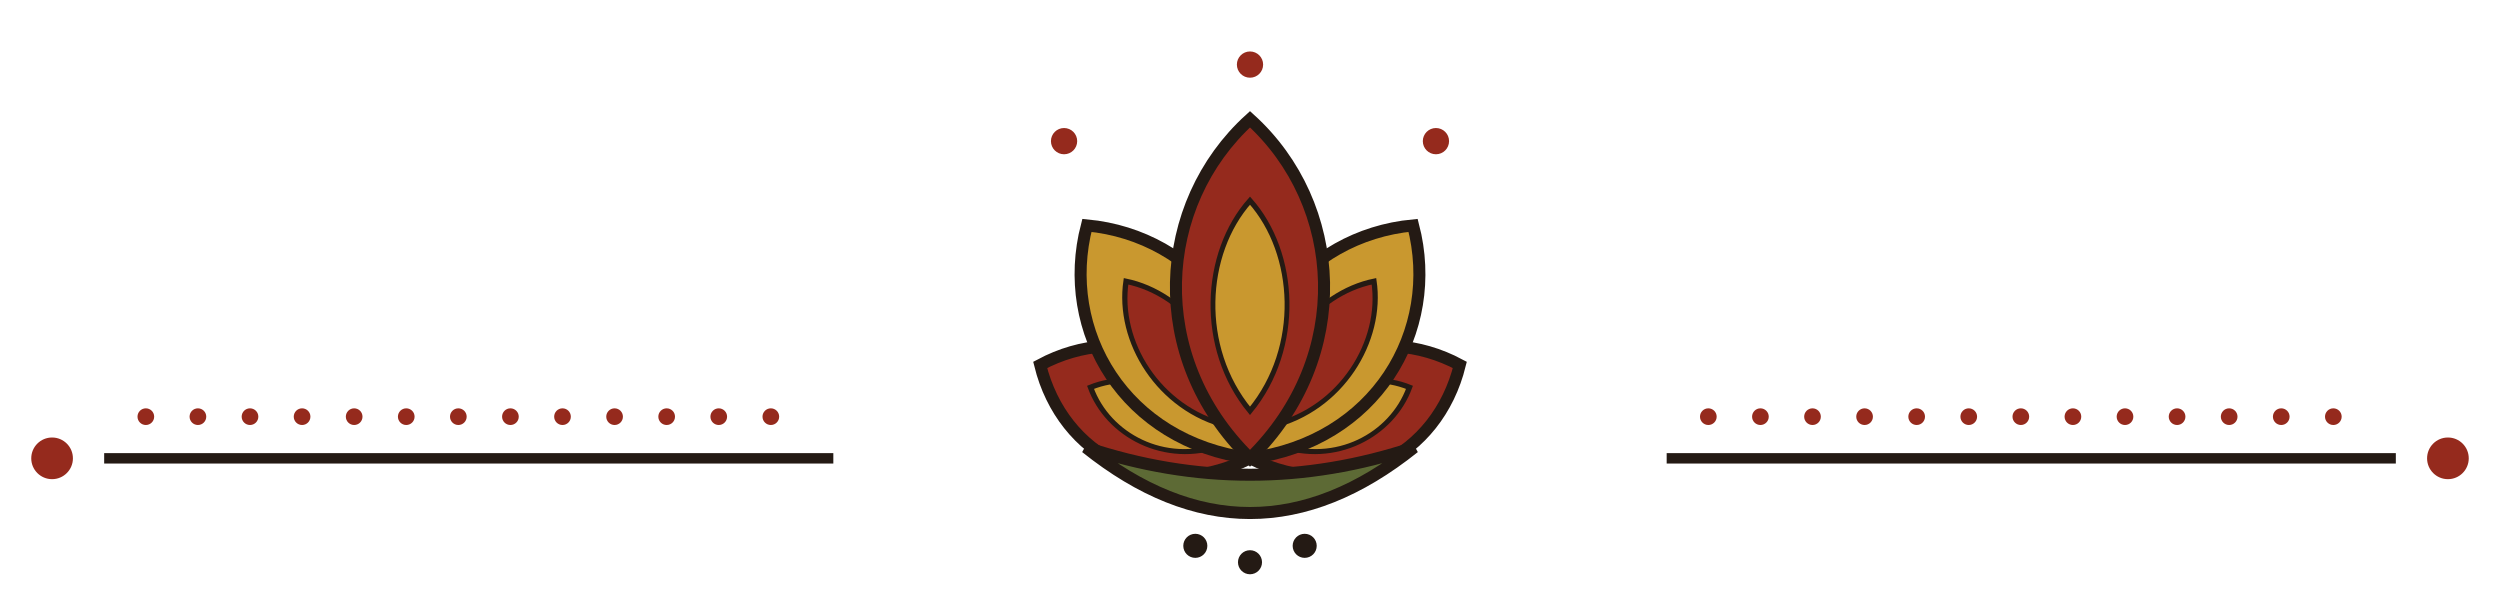
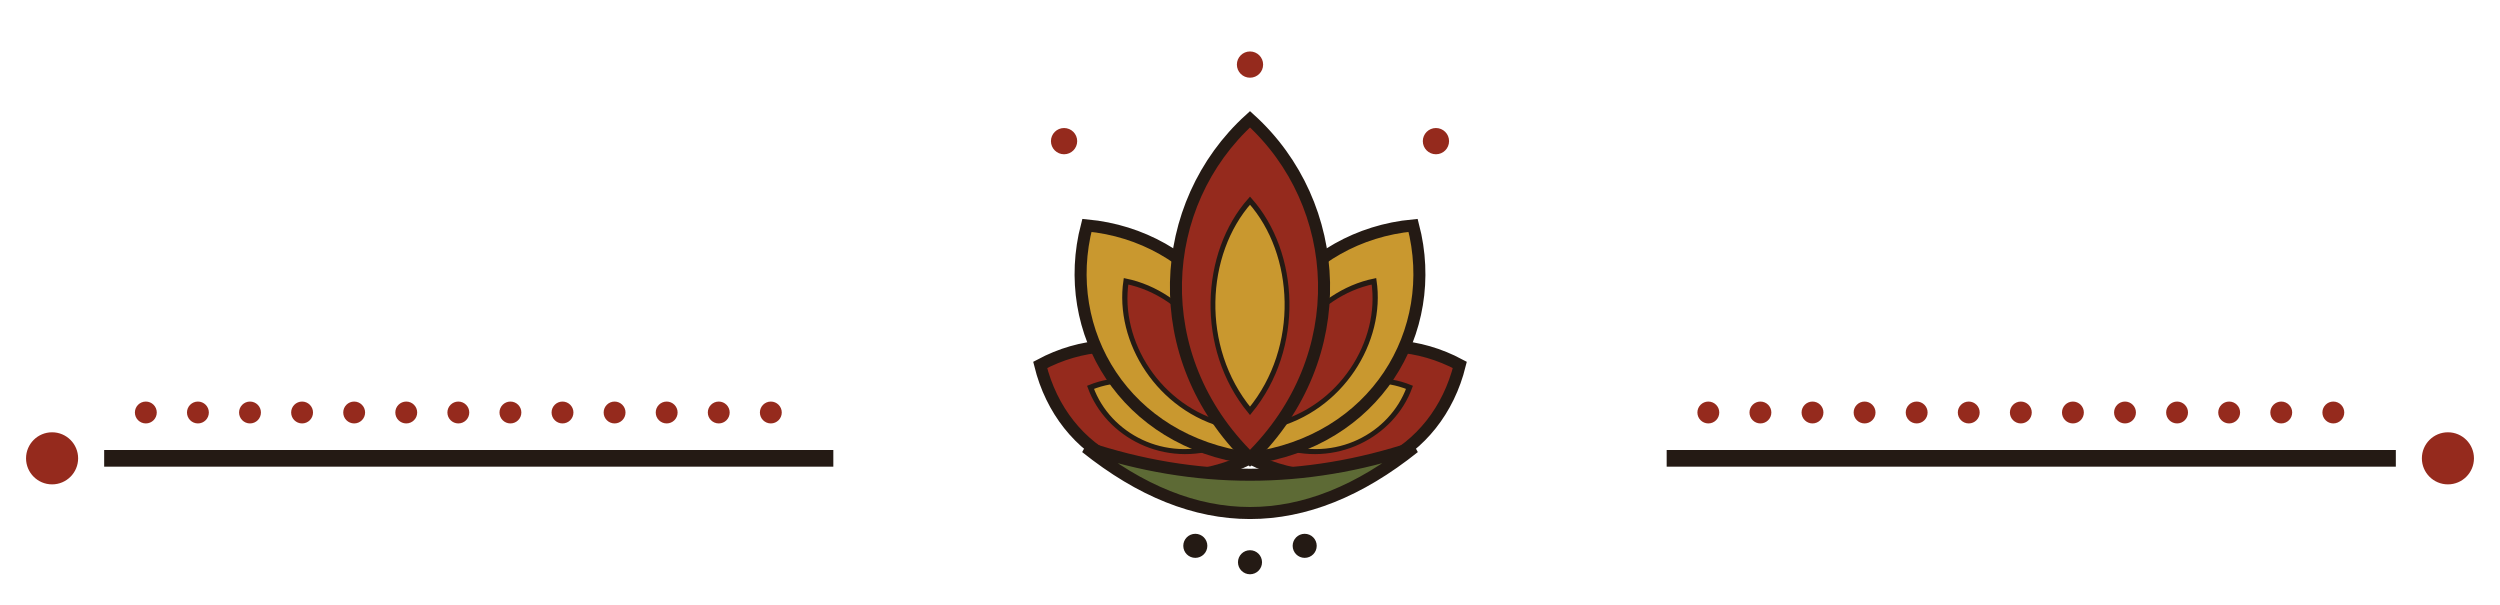
<svg xmlns="http://www.w3.org/2000/svg" viewBox="0 0 240 58" width="240" height="58">
-   <rect x="10" y="43.5" width="70" height="1" fill="#241A14" />
-   <rect x="160" y="43.5" width="70" height="1" fill="#241A14" />
-   <circle cx="5" cy="44" r="2" fill="#952A1D" />
-   <circle cx="235" cy="44" r="2" fill="#952A1D" />
-   <circle cx="14" cy="40" r=".8" fill="#952A1D" />
-   <circle cx="19" cy="40" r=".8" fill="#952A1D" />
-   <circle cx="24" cy="40" r=".8" fill="#952A1D" />
-   <circle cx="29" cy="40" r=".8" fill="#952A1D" />
-   <circle cx="34" cy="40" r=".8" fill="#952A1D" />
-   <circle cx="39" cy="40" r=".8" fill="#952A1D" />
-   <circle cx="44" cy="40" r=".8" fill="#952A1D" />
-   <circle cx="49" cy="40" r=".8" fill="#952A1D" />
-   <circle cx="54" cy="40" r=".8" fill="#952A1D" />
-   <circle cx="59" cy="40" r=".8" fill="#952A1D" />
-   <circle cx="64" cy="40" r=".8" fill="#952A1D" />
-   <circle cx="69" cy="40" r=".8" fill="#952A1D" />
-   <circle cx="74" cy="40" r=".8" fill="#952A1D" />
-   <circle cx="164" cy="40" r=".8" fill="#952A1D" />
-   <circle cx="169" cy="40" r=".8" fill="#952A1D" />
-   <circle cx="174" cy="40" r=".8" fill="#952A1D" />
-   <circle cx="179" cy="40" r=".8" fill="#952A1D" />
-   <circle cx="184" cy="40" r=".8" fill="#952A1D" />
-   <circle cx="189" cy="40" r=".8" fill="#952A1D" />
-   <circle cx="194" cy="40" r=".8" fill="#952A1D" />
-   <circle cx="199" cy="40" r=".8" fill="#952A1D" />
-   <circle cx="204" cy="40" r=".8" fill="#952A1D" />
-   <circle cx="209" cy="40" r=".8" fill="#952A1D" />
-   <circle cx="214" cy="40" r=".8" fill="#952A1D" />
-   <circle cx="219" cy="40" r=".8" fill="#952A1D" />
-   <circle cx="224" cy="40" r=".8" fill="#952A1D" />
+   <rect x="10" y="43.2" width="70" height="1.6" fill="#241A14" />
+   <rect x="160" y="43.2" width="70" height="1.6" fill="#241A14" />
+   <circle cx="5" cy="44" r="2.5" fill="#952A1D" />
+   <circle cx="235" cy="44" r="2.5" fill="#952A1D" />
+   <circle cx="14" cy="39.6" r="1.05" fill="#952A1D" />
+   <circle cx="19" cy="39.6" r="1.05" fill="#952A1D" />
+   <circle cx="24" cy="39.6" r="1.05" fill="#952A1D" />
+   <circle cx="29" cy="39.6" r="1.05" fill="#952A1D" />
+   <circle cx="34" cy="39.6" r="1.05" fill="#952A1D" />
+   <circle cx="39" cy="39.6" r="1.05" fill="#952A1D" />
+   <circle cx="44" cy="39.6" r="1.05" fill="#952A1D" />
+   <circle cx="49" cy="39.6" r="1.05" fill="#952A1D" />
+   <circle cx="54" cy="39.6" r="1.05" fill="#952A1D" />
+   <circle cx="59" cy="39.6" r="1.05" fill="#952A1D" />
+   <circle cx="64" cy="39.6" r="1.05" fill="#952A1D" />
+   <circle cx="69" cy="39.6" r="1.05" fill="#952A1D" />
+   <circle cx="74" cy="39.6" r="1.05" fill="#952A1D" />
+   <circle cx="164" cy="39.6" r="1.05" fill="#952A1D" />
+   <circle cx="169" cy="39.6" r="1.05" fill="#952A1D" />
+   <circle cx="174" cy="39.6" r="1.05" fill="#952A1D" />
+   <circle cx="179" cy="39.6" r="1.05" fill="#952A1D" />
+   <circle cx="184" cy="39.6" r="1.05" fill="#952A1D" />
+   <circle cx="189" cy="39.6" r="1.05" fill="#952A1D" />
+   <circle cx="194" cy="39.6" r="1.05" fill="#952A1D" />
+   <circle cx="199" cy="39.6" r="1.05" fill="#952A1D" />
+   <circle cx="204" cy="39.6" r="1.05" fill="#952A1D" />
+   <circle cx="209" cy="39.6" r="1.05" fill="#952A1D" />
+   <circle cx="214" cy="39.6" r="1.05" fill="#952A1D" />
+   <circle cx="219" cy="39.6" r="1.05" fill="#952A1D" />
+   <circle cx="224" cy="39.6" r="1.05" fill="#952A1D" />
  <g transform="translate(120 44) scale(1.05)">
    <g transform="rotate(-66)">
      <path d="M0 0C-7.5 -6.30 -6.75 -15.75 0 -21C6.75 -15.75 7.5 -6.30 0 0Z" fill="#952A1D" stroke="#241A14" stroke-width="1.1" />
      <path d="M0 0C-7.5 -6.30 -6.75 -15.75 0 -21C6.75 -15.75 7.5 -6.30 0 0Z" transform="translate(0 -2.94) scale(.5 .62)" fill="#C9982F" stroke="#241A14" stroke-width="0.88" />
    </g>
    <g transform="rotate(66)">
      <path d="M0 0C-7.5 -6.30 -6.75 -15.75 0 -21C6.75 -15.75 7.5 -6.30 0 0Z" fill="#952A1D" stroke="#241A14" stroke-width="1.1" />
      <path d="M0 0C-7.5 -6.30 -6.75 -15.75 0 -21C6.75 -15.75 7.5 -6.30 0 0Z" transform="translate(0 -2.94) scale(.5 .62)" fill="#C9982F" stroke="#241A14" stroke-width="0.88" />
    </g>
    <g transform="rotate(-35)">
      <path d="M0 0C-8.5 -7.80 -7.65 -19.50 0 -26C7.65 -19.50 8.5 -7.80 0 0Z" fill="#C9982F" stroke="#241A14" stroke-width="1.1" />
      <path d="M0 0C-8.5 -7.80 -7.65 -19.50 0 -26C7.65 -19.50 8.5 -7.80 0 0Z" transform="translate(0 -3.64) scale(.5 .62)" fill="#952A1D" stroke="#241A14" stroke-width="0.88" />
    </g>
    <g transform="rotate(35)">
      <path d="M0 0C-8.5 -7.80 -7.65 -19.50 0 -26C7.65 -19.50 8.5 -7.80 0 0Z" fill="#C9982F" stroke="#241A14" stroke-width="1.1" />
      <path d="M0 0C-8.5 -7.80 -7.65 -19.50 0 -26C7.65 -19.50 8.5 -7.80 0 0Z" transform="translate(0 -3.64) scale(.5 .62)" fill="#952A1D" stroke="#241A14" stroke-width="0.88" />
    </g>
    <g transform="rotate(0)">
      <path d="M0 0C-9.5 -9.30 -8.55 -23.25 0 -31C8.55 -23.25 9.5 -9.30 0 0Z" fill="#952A1D" stroke="#241A14" stroke-width="1.1" />
      <path d="M0 0C-9.5 -9.30 -8.55 -23.25 0 -31C8.55 -23.25 9.5 -9.30 0 0Z" transform="translate(0 -4.34) scale(.5 .62)" fill="#C9982F" stroke="#241A14" stroke-width="0.88" />
    </g>
    <path d="M-15 -1Q0 11 15 -1Q0 4 -15 -1Z" fill="#5D6A35" stroke="#241A14" stroke-width="1.1" />
    <circle cx="0" cy="9.5" r="1.1" fill="#241A14" />
    <circle cx="-5" cy="8" r="1.1" fill="#241A14" />
    <circle cx="5" cy="8" r="1.1" fill="#241A14" />
    <circle cx="0" cy="-36" r="1.2" fill="#952A1D" />
    <circle cx="-17" cy="-29" r="1.2" fill="#952A1D" />
    <circle cx="17" cy="-29" r="1.2" fill="#952A1D" />
  </g>
</svg>
